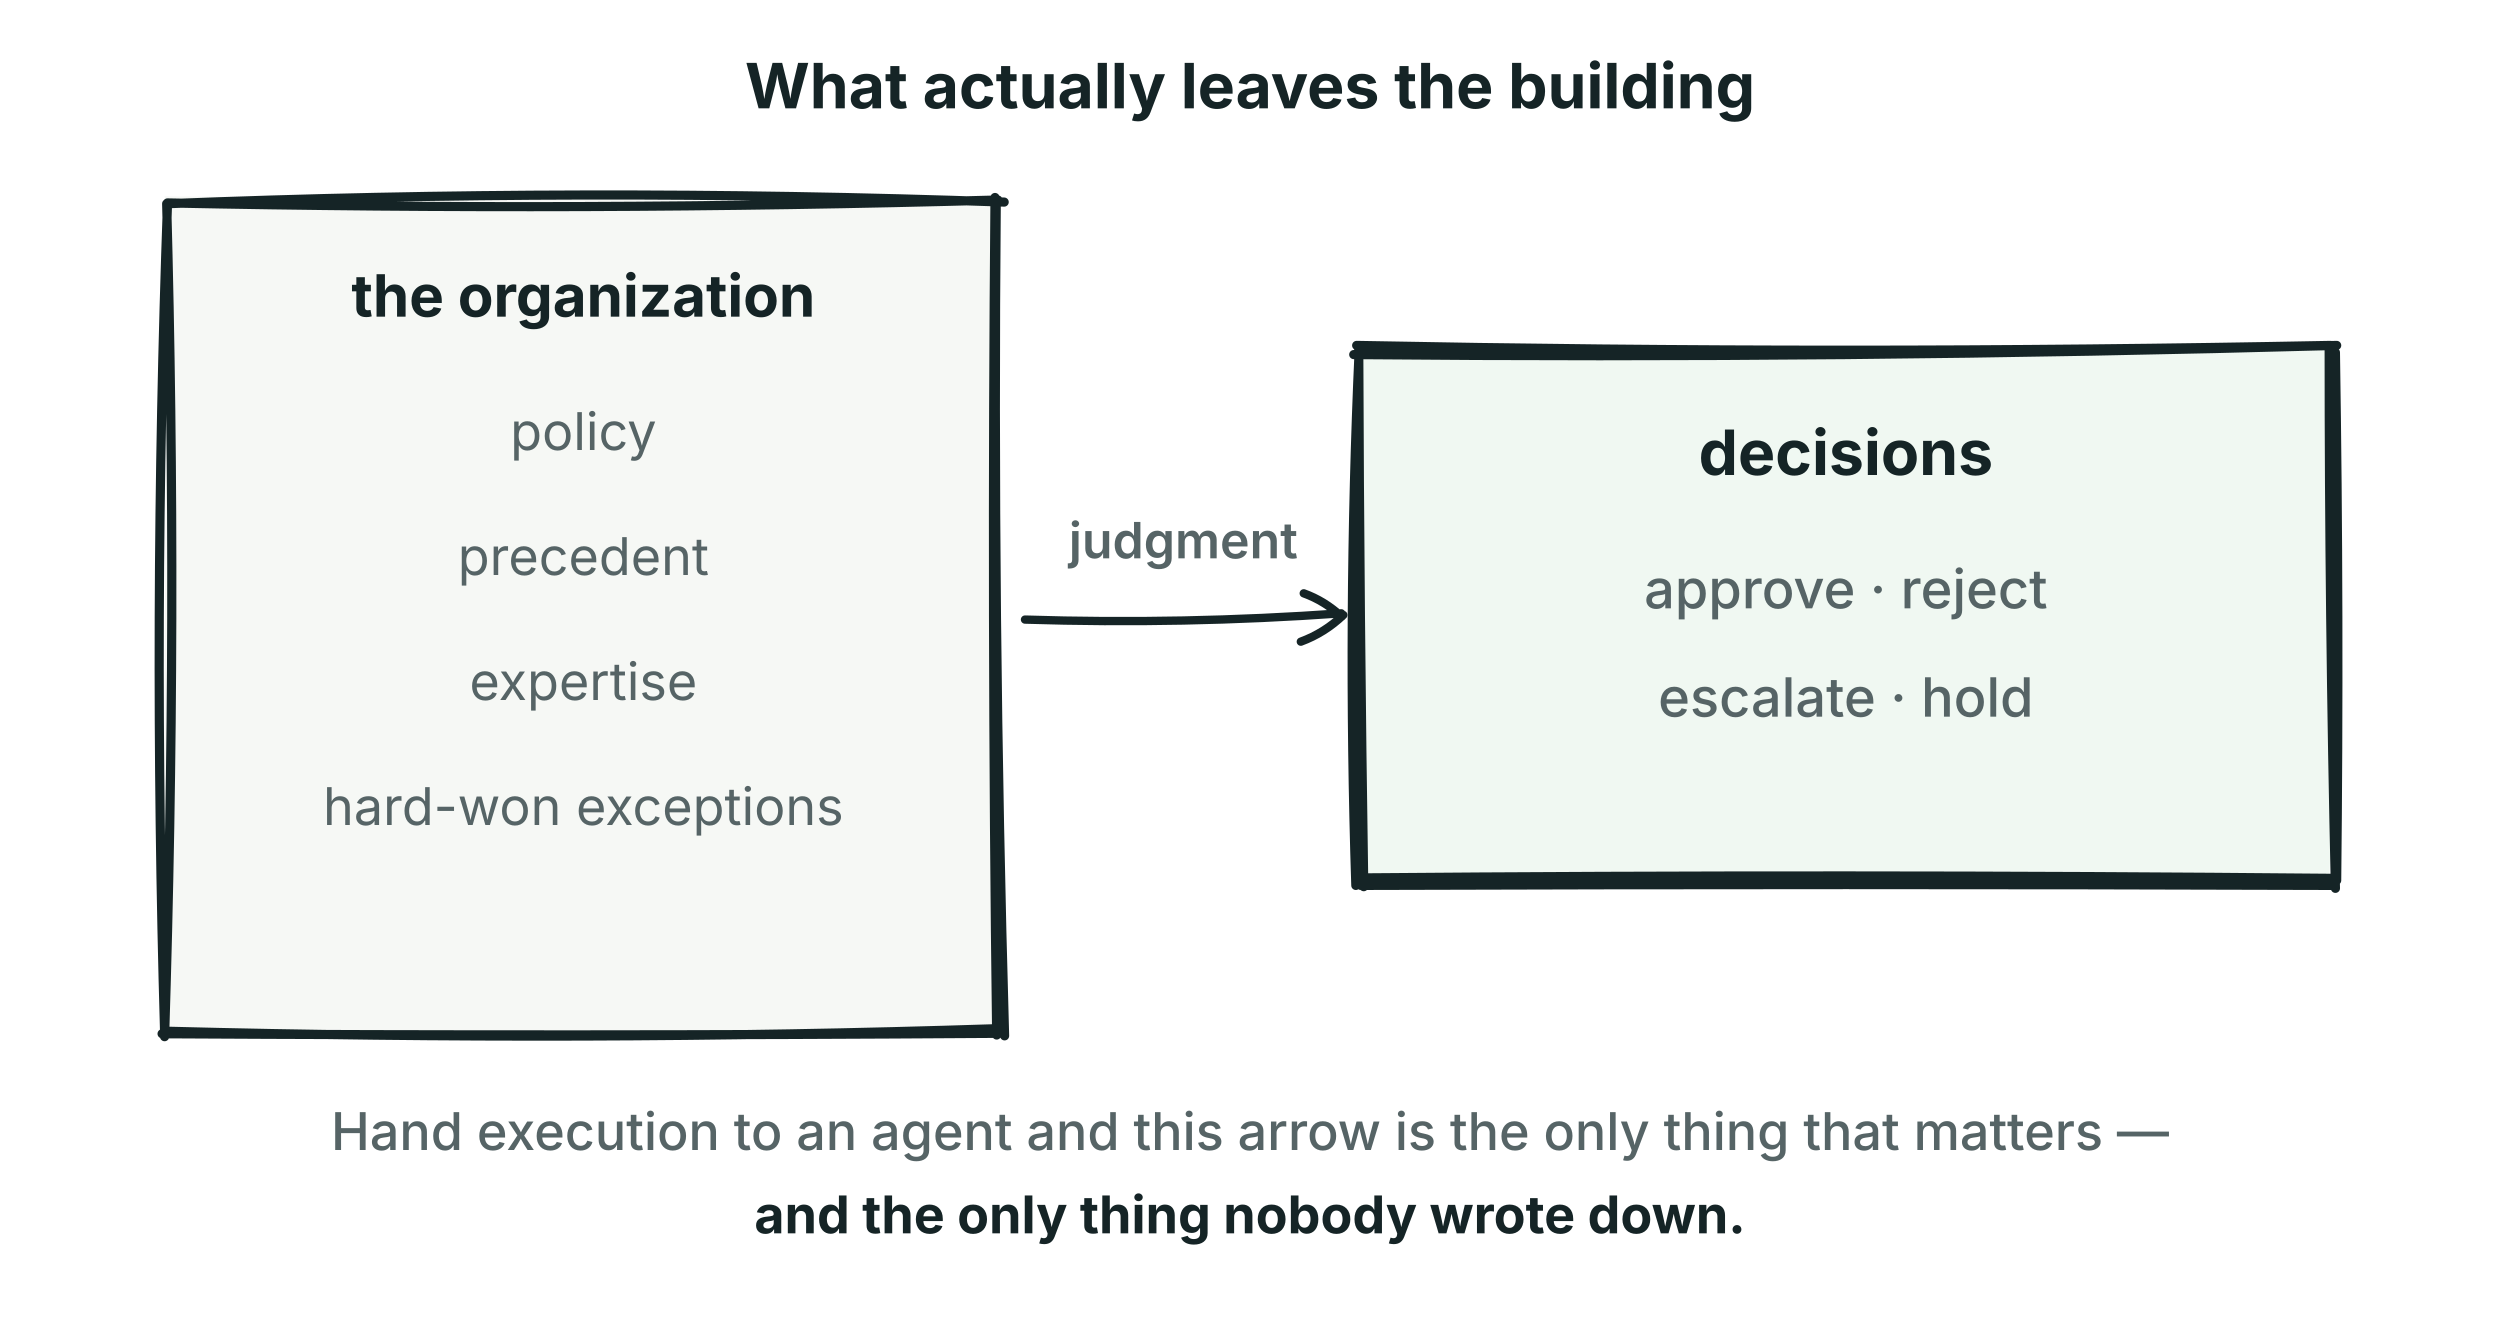
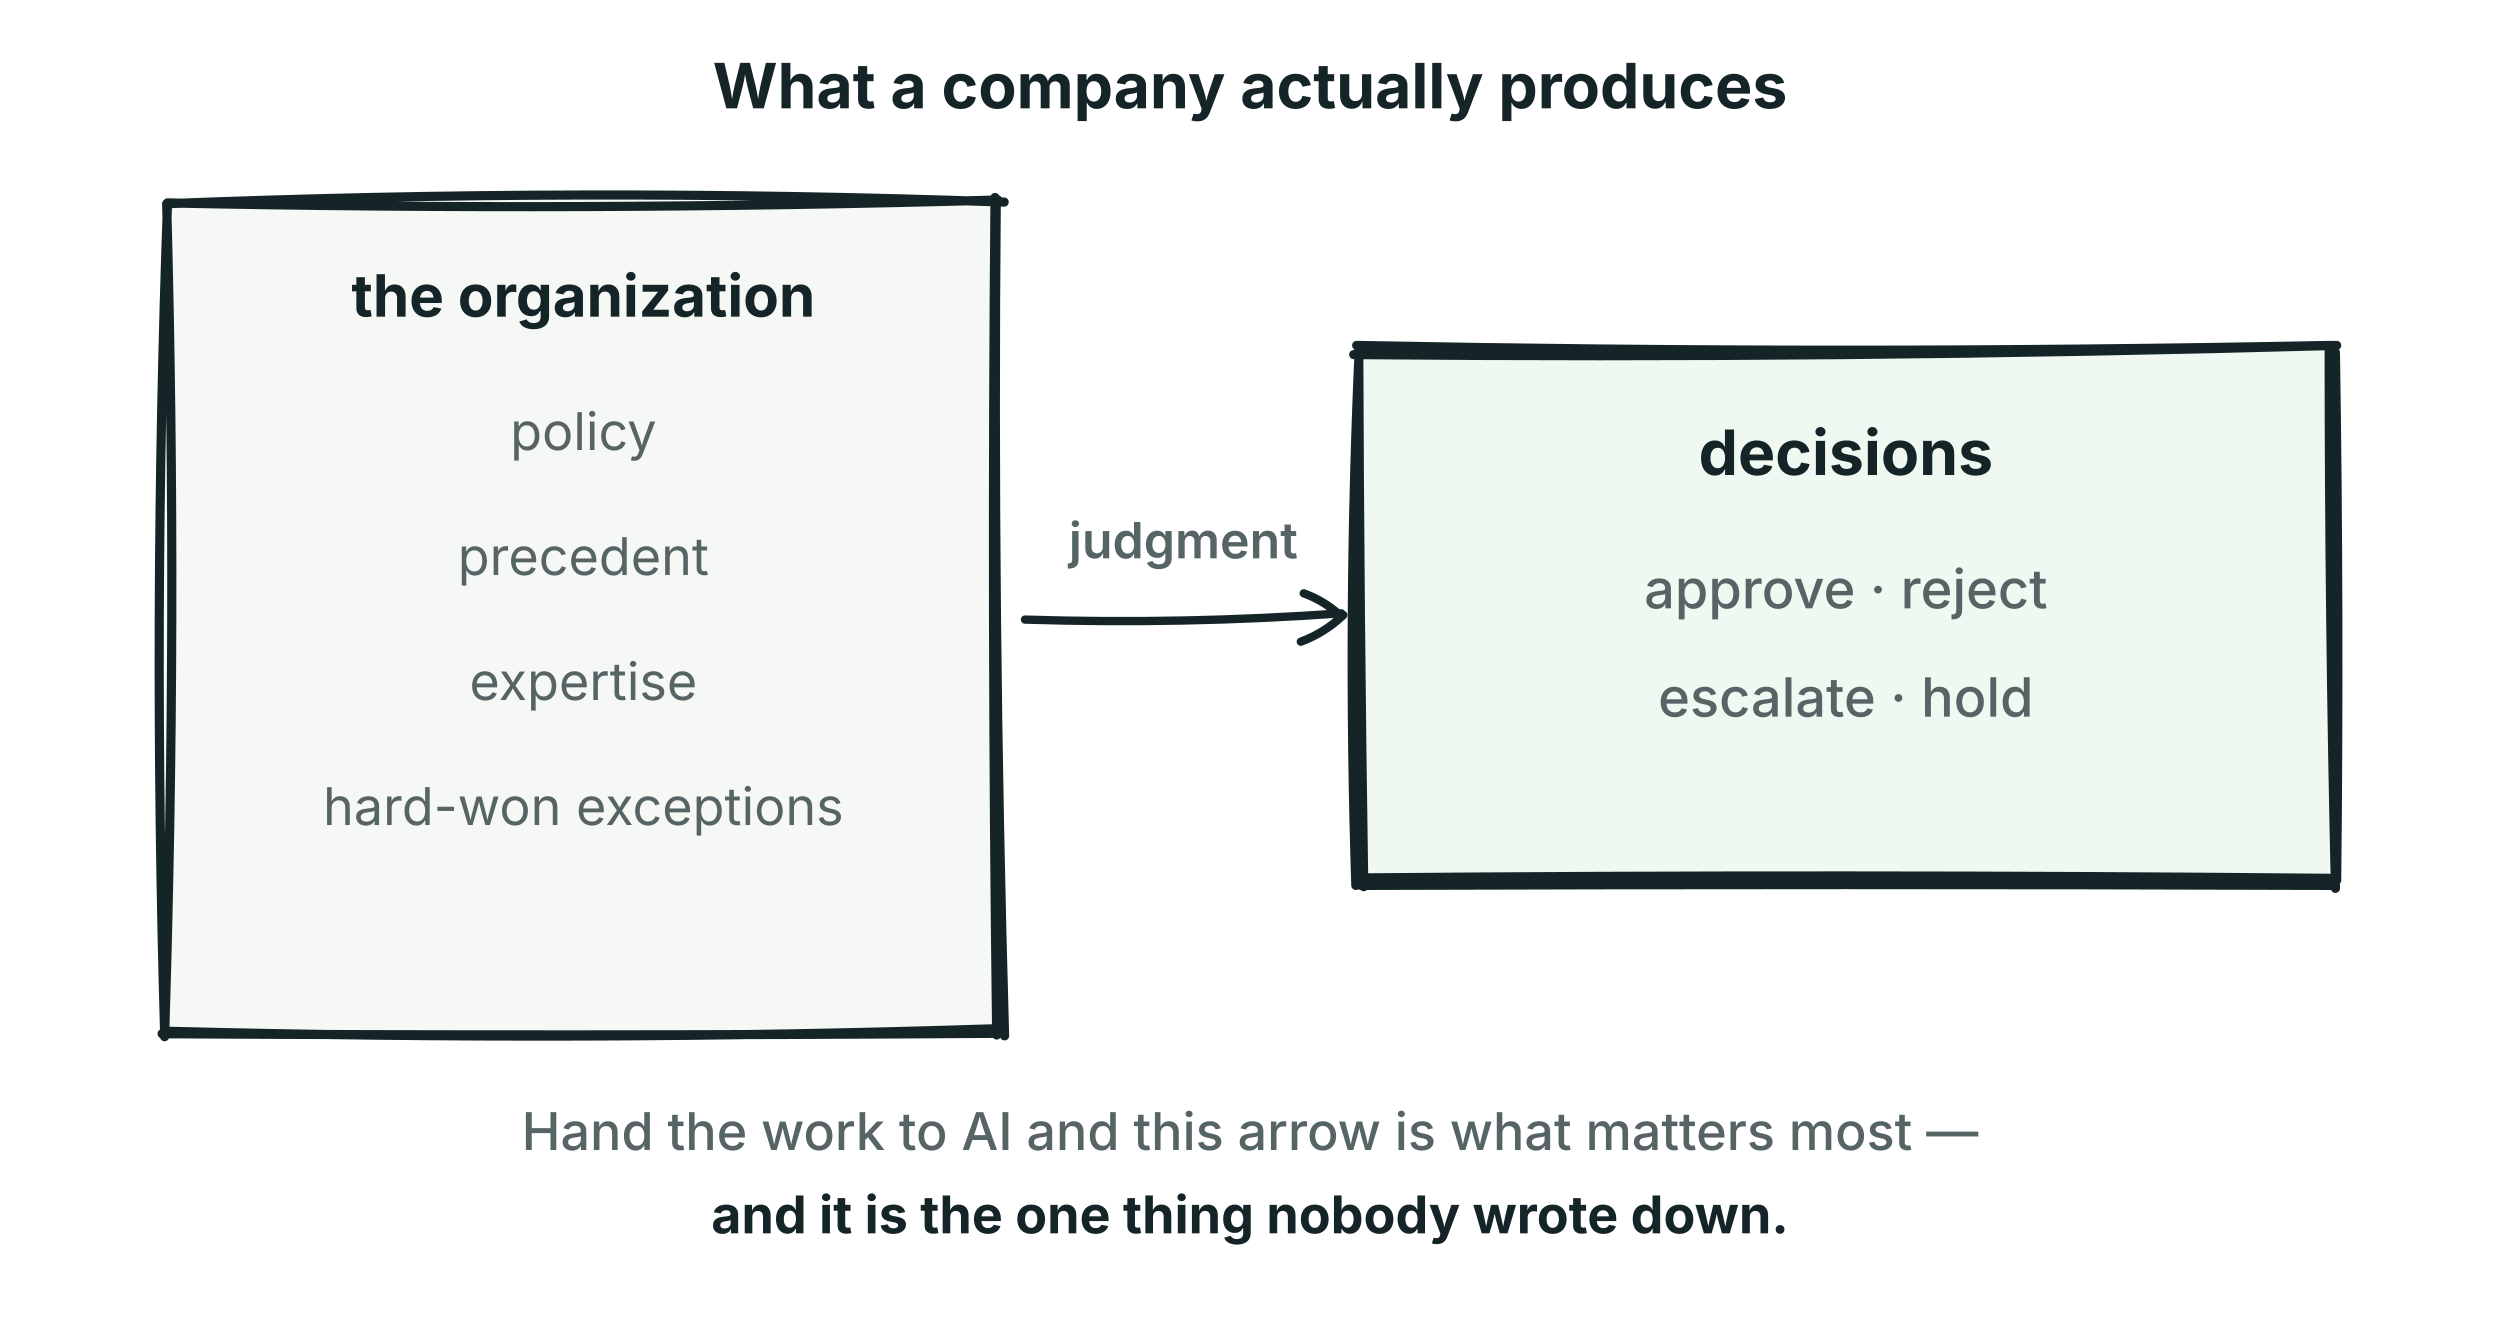
<svg xmlns="http://www.w3.org/2000/svg" viewBox="0 0 600 316" role="img" aria-labelledby="de-t de-d" font-family="Inter, ui-sans-serif, system-ui, -apple-system, 'Segoe UI', sans-serif">
-   <text x="300" y="26" text-anchor="middle" font-size="15" font-weight="700" fill="#152426">What actually leaves the building</text>
+   <text x="300" y="26" text-anchor="middle" font-size="15" font-weight="700" fill="#152426">What a company actually produces</text>
  <path d="M39.4,47.1 Q140,48.1 240,48.5 Q239.5,148 240.8,248.4 Q140,250.4 38.9,247.3 Q39.6,148 40.2,48.2 Z" fill="#eef2ed" stroke="none" opacity="0.55" />
  <path d="M40.2,48.7 Q140,50.8 239.5,48 M238.8,47.4 Q237.9,148 239.2,248.4 M239,248 Q140,248.7 38.9,248.1 M39.5,247.6 Q36.6,148 40.2,48.9 M40,48.9 Q140,44.9 241,48.5 M239.1,48.3 Q238.2,148 241.1,248.6 M238.8,246.9 Q140,250.1 40.3,247.5 M39.5,248.8 Q42.7,148 40,48.9" fill="none" stroke="#152426" stroke-width="2.2" stroke-linecap="round" stroke-linejoin="round" opacity="1" />
  <text x="140" y="76" text-anchor="middle" font-size="14" font-weight="700" fill="#152426">the organization</text>
  <text x="140" y="108" text-anchor="middle" font-size="12.5" font-weight="400" fill="#566466">policy</text>
  <text x="140" y="138" text-anchor="middle" font-size="12.5" font-weight="400" fill="#566466">precedent</text>
  <text x="140" y="168" text-anchor="middle" font-size="12.5" font-weight="400" fill="#566466">expertise</text>
  <text x="140" y="198" text-anchor="middle" font-size="12.5" font-weight="400" fill="#566466">hard-won exceptions</text>
  <path d="M246,148.7 Q284,149.9 321.9,147.2 M322.4,147.6 Q317.9,151.9 312.2,154 M322,148 Q317.9,144.2 312.9,142.4" fill="none" stroke="#152426" stroke-width="2" stroke-linecap="round" stroke-linejoin="round" opacity="1" />
  <text x="284" y="134" text-anchor="middle" font-size="12" font-weight="600" fill="#566466">judgment</text>
  <path d="M324.7,83.1 Q443,83 559.9,83.9 Q562,148 558.9,213.1 Q443,213.2 327.2,211.7 Q327.4,148 326.9,85.1 Z" fill="#e4f3e7" stroke="none" opacity="0.55" />
  <path d="M324.9,85.1 Q443,86.2 560.8,82.9 M559,83.9 Q559,148 560.5,213.2 M559.7,210.8 Q443,209.7 326.1,210.7 M327.3,212.8 Q326.3,148 326.1,83.7 M325.6,82.9 Q443,85.2 559.3,82.9 M560.5,84.6 Q561.5,148 560.8,211.3 M559.5,212.5 Q443,212.1 326.6,212.5 M325.4,212.5 Q323.3,148 326.2,84" fill="none" stroke="#152426" stroke-width="2.2" stroke-linecap="round" stroke-linejoin="round" opacity="1" />
  <text x="443" y="114" text-anchor="middle" font-size="15" font-weight="700" fill="#152426">decisions</text>
  <text x="443" y="146" text-anchor="middle" font-size="13" font-weight="500" fill="#566466">approve  ·  reject</text>
  <text x="443" y="172" text-anchor="middle" font-size="13" font-weight="500" fill="#566466">escalate  ·  hold</text>
-   <text x="300" y="276" text-anchor="middle" font-size="12.5" font-weight="500" fill="#566466">Hand execution to an agent and this arrow is the only thing that matters —</text>
-   <text x="300" y="296" text-anchor="middle" font-size="12.5" font-weight="700" fill="#152426">and the only thing nobody wrote down.</text>
+   <text x="300" y="276" text-anchor="middle" font-size="12.5" font-weight="500" fill="#566466">Hand the work to AI and this arrow is what matters most —</text>
+   <text x="300" y="296" text-anchor="middle" font-size="12.5" font-weight="700" fill="#152426">and it is the one thing nobody wrote down.</text>
</svg>
